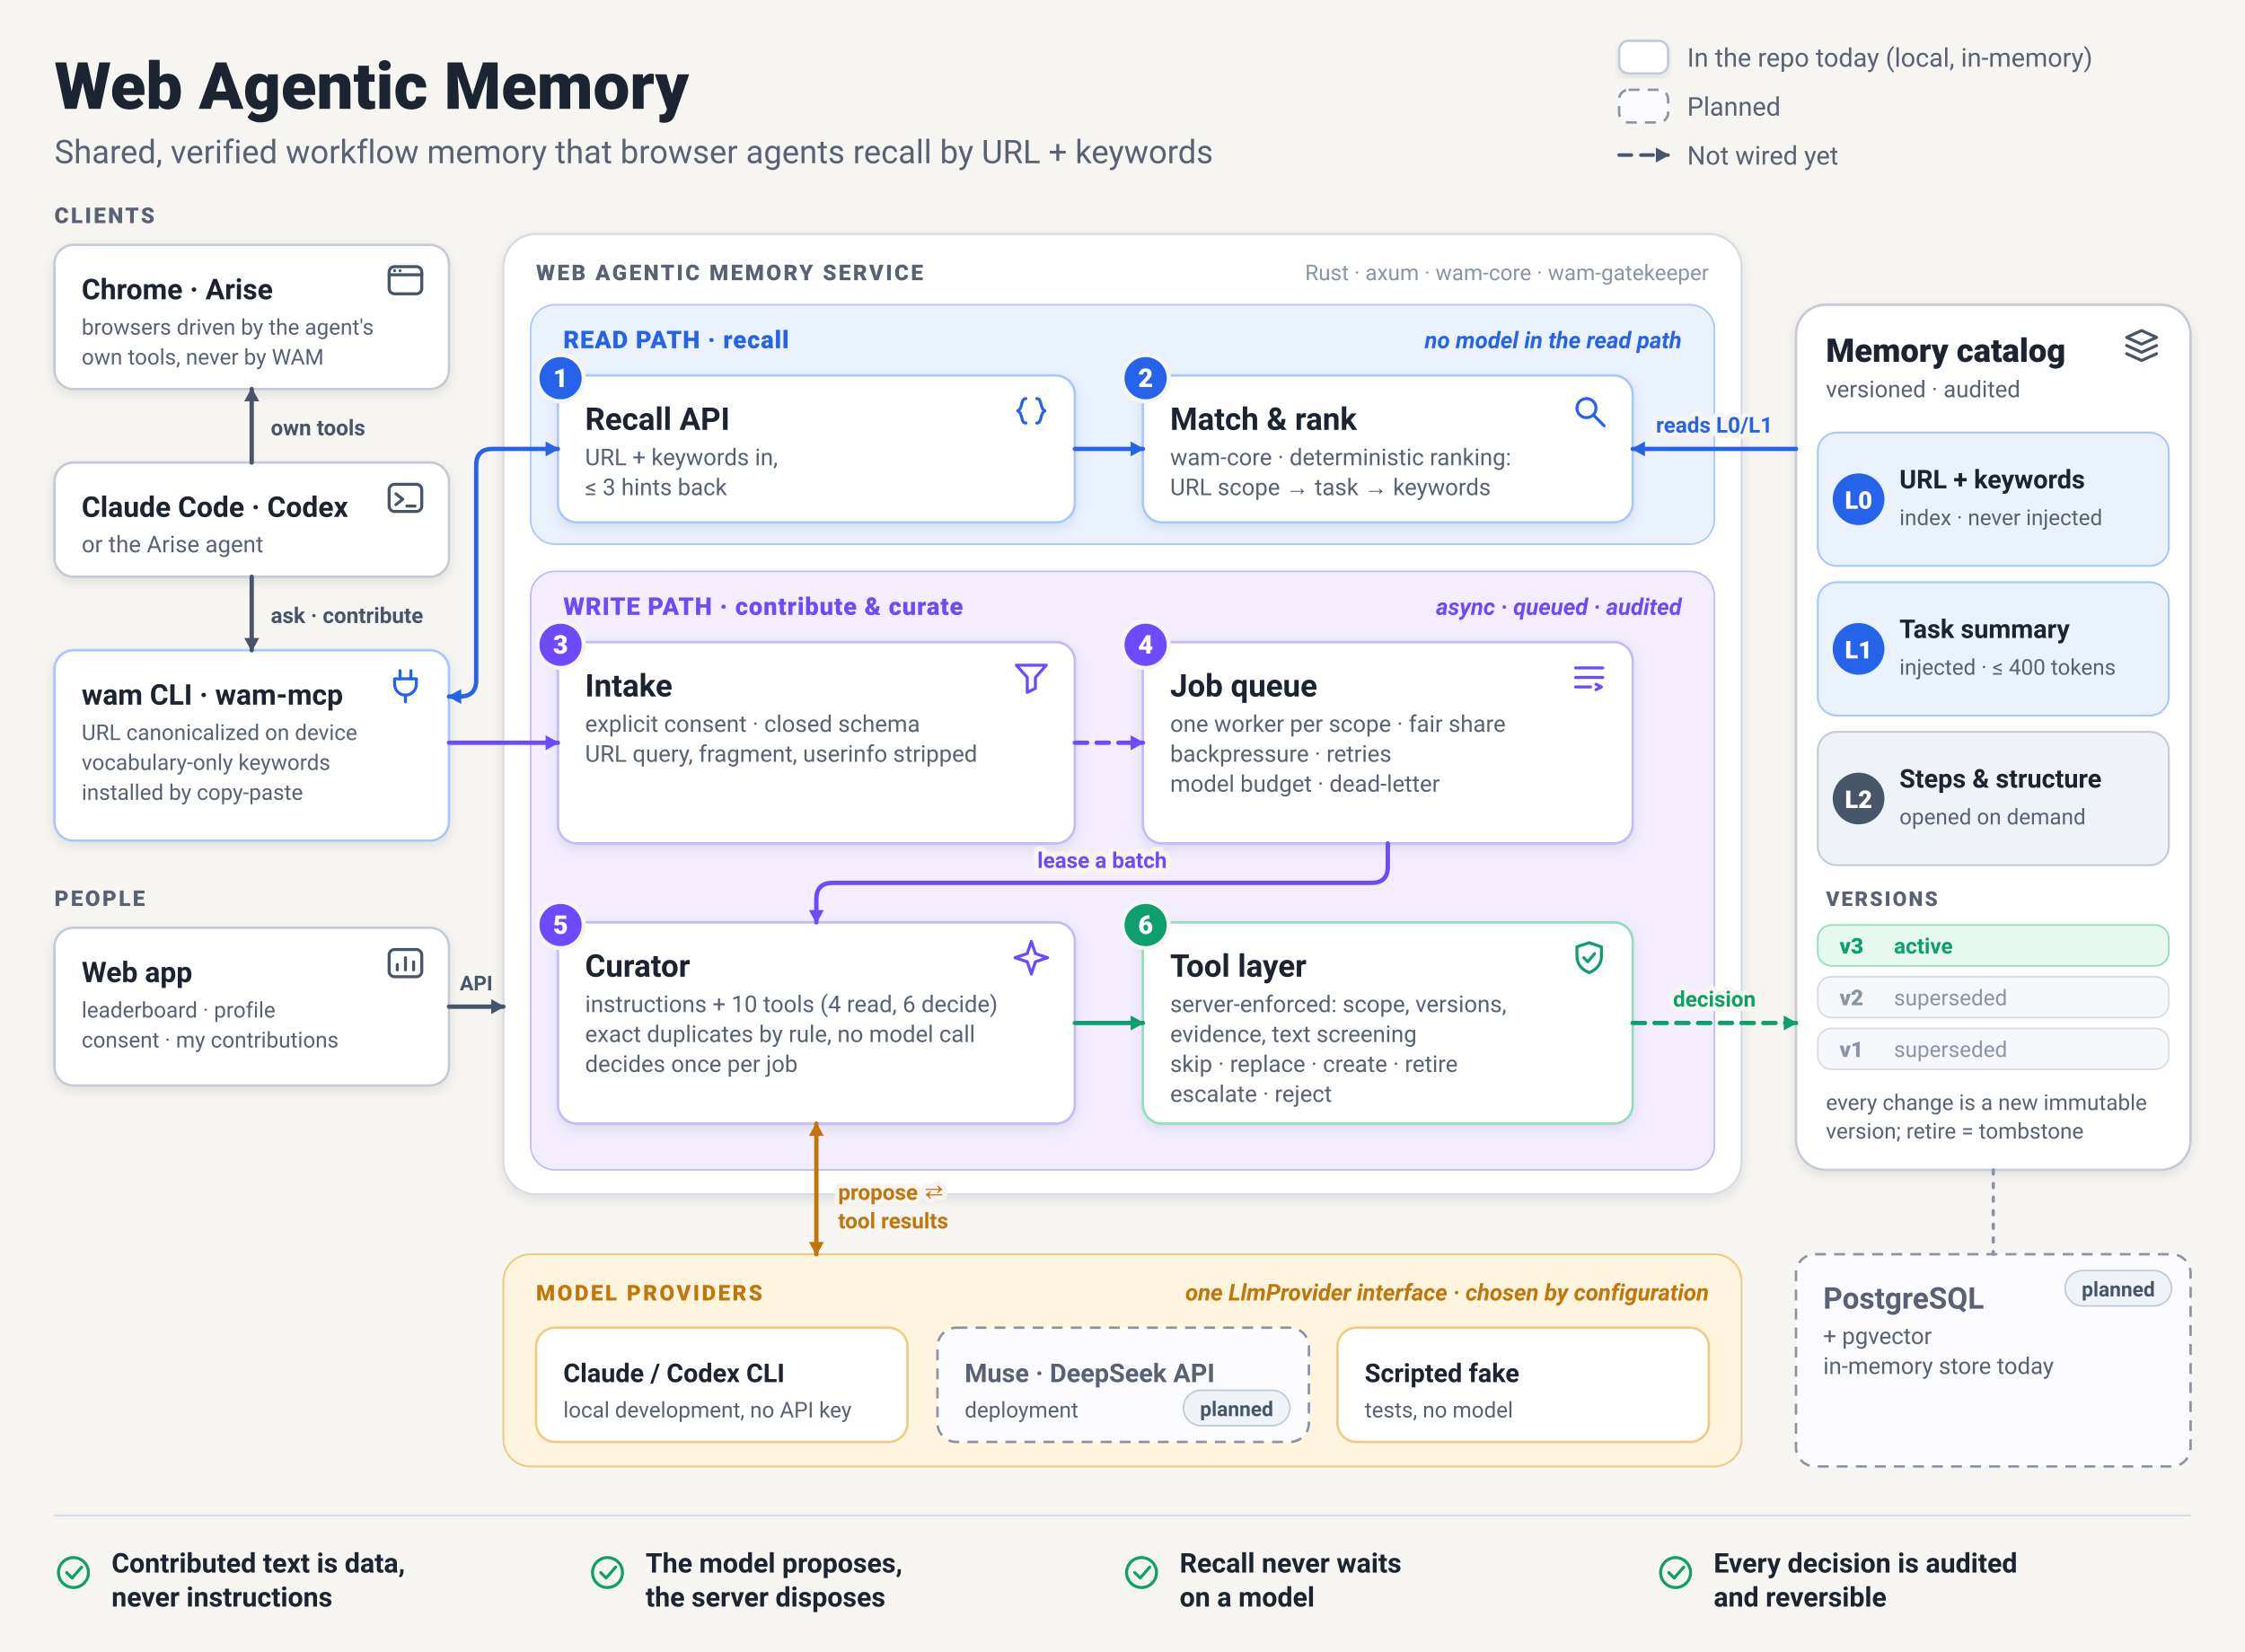
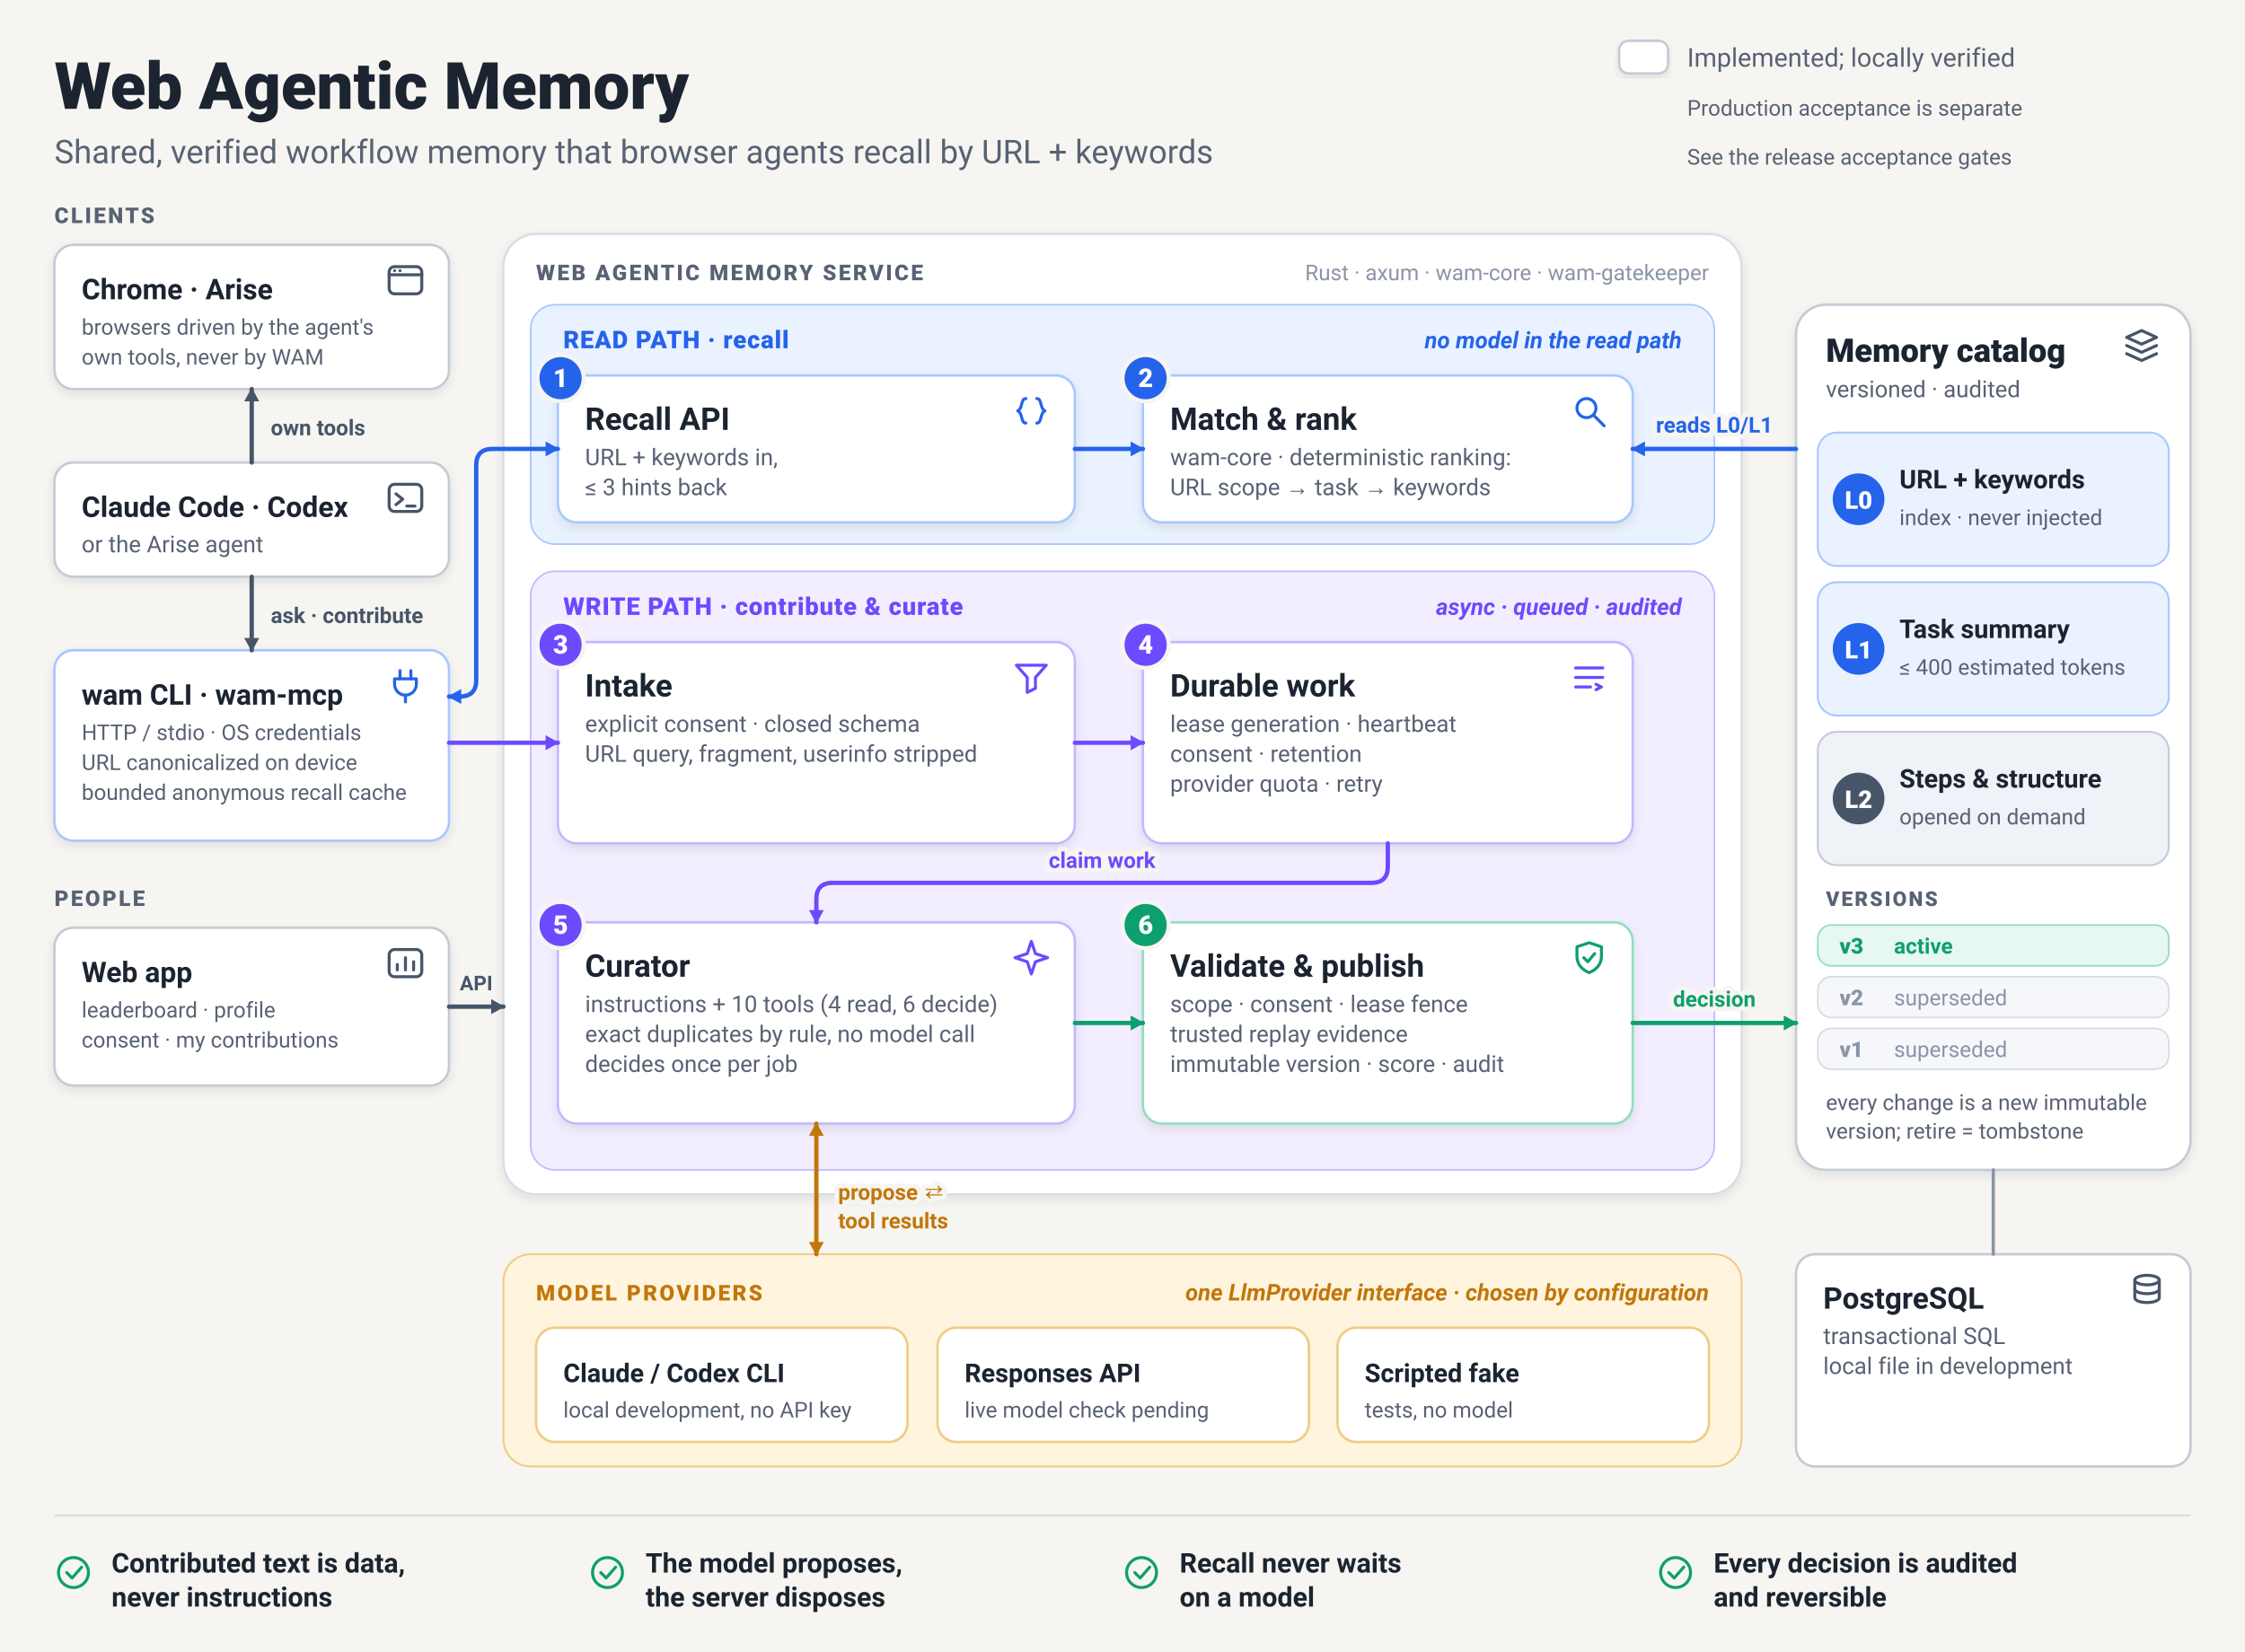
<svg xmlns="http://www.w3.org/2000/svg" width="1650" height="1214" viewBox="0 0 1650 1214" role="img" aria-label="Architecture overview of Web Agentic Memory: agents recall verified workflows by URL and keywords (read path), and contributions flow through a queue, a model-driven curator and server-side rules into a layered memory catalog (write path)." lang="en">
  <defs>
    <filter id="shadow" x="-8%" y="-8%" width="116%" height="124%">
      <feDropShadow dx="0" dy="3" stdDeviation="4" flood-color="#0F172A" flood-opacity="0.09" />
    </filter>
    <marker id="a-blue" markerWidth="14" markerHeight="14" refX="11" refY="7" orient="auto-start-reverse" markerUnits="userSpaceOnUse">
      <path d="M2 1.5L12 7 2 12.5z" fill="#2563EB" />
    </marker>
    <marker id="a-violet" markerWidth="14" markerHeight="14" refX="11" refY="7" orient="auto-start-reverse" markerUnits="userSpaceOnUse">
      <path d="M2 1.5L12 7 2 12.5z" fill="#6D4AFF" />
    </marker>
    <marker id="a-green" markerWidth="14" markerHeight="14" refX="11" refY="7" orient="auto-start-reverse" markerUnits="userSpaceOnUse">
      <path d="M2 1.5L12 7 2 12.5z" fill="#0E9F6E" />
    </marker>
    <marker id="a-amber" markerWidth="14" markerHeight="14" refX="11" refY="7" orient="auto-start-reverse" markerUnits="userSpaceOnUse">
      <path d="M2 1.5L12 7 2 12.5z" fill="#C2760A" />
    </marker>
    <marker id="a-slate" markerWidth="14" markerHeight="14" refX="11" refY="7" orient="auto-start-reverse" markerUnits="userSpaceOnUse">
      <path d="M2 1.5L12 7 2 12.5z" fill="#475569" />
    </marker>
  </defs>
  <style>text{font-family:-apple-system,BlinkMacSystemFont,"SF Pro Text","Segoe UI",Roboto,"Helvetica Neue",Arial,"Apple SD Gothic Neo","Noto Sans KR","Malgun Gothic",sans-serif;}</style>
  <rect width="1650" height="1214" fill="#F6F5F1" />
  <text x="40" y="80" font-size="48" font-weight="800" fill="#1B2430">Web Agentic Memory</text>
  <text x="40" y="120" font-size="24" font-weight="400" fill="#586274" data-max="1050">Shared, verified workflow memory that browser agents recall by URL + keywords</text>
  <rect x="1190" y="30" width="36" height="24" rx="7" fill="#FFFFFF" stroke="#C3CBD6" stroke-width="1.8" filter="url(#shadow)" />
-   <text x="1240" y="49" font-size="19" font-weight="400" fill="#586274" data-max="370">In the repo today (local, in-memory)</text>
-   <rect x="1190" y="66" width="36" height="24" rx="7" fill="#FBFBFD" stroke="#8A94A6" stroke-width="1.8" stroke-dasharray="8 6" />
-   <text x="1240" y="85" font-size="19" font-weight="400" fill="#586274" data-max="370">Planned</text>
-   <path d="M1190 114 L1226 114" fill="none" stroke="#475569" stroke-width="2.6" stroke-linecap="round" stroke-linejoin="round" marker-end="url(#a-slate)" stroke-dasharray="9 7" />
-   <text x="1240" y="121" font-size="19" font-weight="400" fill="#586274" data-max="370">Not wired yet</text>
+   <text x="1240" y="49" font-size="19" font-weight="400" fill="#586274" data-max="370">Implemented; locally verified</text>
+   <text x="1240" y="85" font-size="16" font-weight="400" fill="#586274" data-max="370">Production acceptance is separate</text>
+   <text x="1240" y="121" font-size="16" font-weight="400" fill="#586274" data-max="370">See the release acceptance gates</text>
  <rect x="370" y="172" width="910" height="706" rx="24" fill="#FFFFFF" stroke="#D7DCE4" stroke-width="1.6" filter="url(#shadow)" />
  <text x="394" y="206" font-size="16" font-weight="800" fill="#586274" letter-spacing="1.6">WEB AGENTIC MEMORY SERVICE</text>
  <text x="1256" y="206" font-size="16" font-weight="400" fill="#8A94A6" text-anchor="end" data-max="480" font-family="&quot;SF Mono&quot;,SFMono-Regular,Menlo,Consolas,&quot;Liberation Mono&quot;,monospace">Rust · axum · wam-core · wam-gatekeeper</text>
  <rect x="390" y="224" width="870" height="176" rx="18" fill="#EAF2FF" stroke="#A9C7FF" stroke-width="1.2" />
  <text x="414" y="256" font-size="18" font-weight="800" fill="#2563EB" data-max="420" letter-spacing="0.6">READ PATH · recall</text>
  <text x="1236" y="256" font-size="17" font-weight="600" fill="#2563EB" text-anchor="end" data-max="330" font-style="italic">no model in the read path</text>
  <rect x="390" y="420" width="870" height="440" rx="18" fill="#F2EEFF" stroke="#C4B8FF" stroke-width="1.2" />
  <text x="414" y="452" font-size="18" font-weight="800" fill="#6D4AFF" data-max="420" letter-spacing="0.6">WRITE PATH · contribute &amp; curate</text>
  <text x="1236" y="452" font-size="17" font-weight="600" fill="#6D4AFF" text-anchor="end" data-max="330" font-style="italic">async · queued · audited</text>
  <rect x="410" y="276" width="380" height="108" rx="14" fill="#FFFFFF" stroke="#A9C7FF" stroke-width="1.8" filter="url(#shadow)" />
  <text x="430" y="316" font-size="23" font-weight="700" fill="#1B2430" data-max="300">Recall API</text>
  <text x="430" y="342" font-size="17" font-weight="400" fill="#586274" data-max="340">URL + keywords in,</text>
  <text x="430" y="364" font-size="17" font-weight="400" fill="#586274" data-max="340">≤ 3 hints back</text>
  <circle cx="412" cy="278" r="17" fill="#2563EB" stroke="#F6F5F1" stroke-width="3" />
  <text x="412" y="284.5" font-size="19" font-weight="800" fill="#FFFFFF" text-anchor="middle">1</text>
  <g transform="translate(744,288)" fill="none" stroke="#2563EB" stroke-width="2.2" stroke-linecap="round" stroke-linejoin="round">
    <path d="M10 5C6 5 8 12 4 14c4 2 2 9 6 9" />
    <path d="M18 5c4 0 2 7 6 9-4 2-2 9-6 9" />
  </g>
  <rect x="840" y="276" width="360" height="108" rx="14" fill="#FFFFFF" stroke="#A9C7FF" stroke-width="1.8" filter="url(#shadow)" />
  <text x="860" y="316" font-size="23" font-weight="700" fill="#1B2430" data-max="280">Match &amp; rank</text>
  <text x="860" y="342" font-size="17" font-weight="400" fill="#586274" data-max="320">wam-core · deterministic ranking:</text>
  <text x="860" y="364" font-size="17" font-weight="400" fill="#586274" data-max="320">URL scope → task → keywords</text>
  <circle cx="842" cy="278" r="17" fill="#2563EB" stroke="#F6F5F1" stroke-width="3" />
  <text x="842" y="284.5" font-size="19" font-weight="800" fill="#FFFFFF" text-anchor="middle">2</text>
  <g transform="translate(1154,288)" fill="none" stroke="#2563EB" stroke-width="2.2" stroke-linecap="round" stroke-linejoin="round">
    <circle cx="12" cy="12" r="7" />
    <path d="M17.5 17.5L25 25" />
  </g>
  <path d="M790 330 L840 330" fill="none" stroke="#2563EB" stroke-width="3.2" stroke-linecap="round" stroke-linejoin="round" marker-end="url(#a-blue)" />
  <rect x="410" y="472" width="380" height="148" rx="14" fill="#FFFFFF" stroke="#C4B8FF" stroke-width="1.8" filter="url(#shadow)" />
  <text x="430" y="512" font-size="23" font-weight="700" fill="#1B2430" data-max="300">Intake</text>
  <text x="430" y="538" font-size="17" font-weight="400" fill="#586274" data-max="340">explicit consent · closed schema</text>
  <text x="430" y="560" font-size="17" font-weight="400" fill="#586274" data-max="340">URL query, fragment, userinfo stripped</text>
  <circle cx="412" cy="474" r="17" fill="#6D4AFF" stroke="#F6F5F1" stroke-width="3" />
  <text x="412" y="480.5" font-size="19" font-weight="800" fill="#FFFFFF" text-anchor="middle">3</text>
  <g transform="translate(744,484)" fill="none" stroke="#6D4AFF" stroke-width="2.2" stroke-linecap="round" stroke-linejoin="round">
    <path d="M3 5h22l-8 9v8l-6 3v-11z" />
  </g>
  <rect x="840" y="472" width="360" height="148" rx="14" fill="#FFFFFF" stroke="#C4B8FF" stroke-width="1.8" filter="url(#shadow)" />
-   <text x="860" y="512" font-size="23" font-weight="700" fill="#1B2430" data-max="280">Job queue</text>
-   <text x="860" y="538" font-size="17" font-weight="400" fill="#586274" data-max="320">one worker per scope · fair share</text>
-   <text x="860" y="560" font-size="17" font-weight="400" fill="#586274" data-max="320">backpressure · retries</text>
-   <text x="860" y="582" font-size="17" font-weight="400" fill="#586274" data-max="320">model budget · dead-letter</text>
+   <text x="860" y="512" font-size="23" font-weight="700" fill="#1B2430" data-max="280">Durable work</text>
+   <text x="860" y="538" font-size="17" font-weight="400" fill="#586274" data-max="320">lease generation · heartbeat</text>
+   <text x="860" y="560" font-size="17" font-weight="400" fill="#586274" data-max="320">consent · retention</text>
+   <text x="860" y="582" font-size="17" font-weight="400" fill="#586274" data-max="320">provider quota · retry</text>
  <circle cx="842" cy="474" r="17" fill="#6D4AFF" stroke="#F6F5F1" stroke-width="3" />
  <text x="842" y="480.5" font-size="19" font-weight="800" fill="#FFFFFF" text-anchor="middle">4</text>
  <g transform="translate(1154,484)" fill="none" stroke="#6D4AFF" stroke-width="2.2" stroke-linecap="round" stroke-linejoin="round">
    <path d="M4 7h20M4 14h20M4 21h11" />
    <path d="M19 19l4 2-4 2" />
  </g>
  <rect x="410" y="678" width="380" height="148" rx="14" fill="#FFFFFF" stroke="#C4B8FF" stroke-width="1.8" filter="url(#shadow)" />
  <text x="430" y="718" font-size="23" font-weight="700" fill="#1B2430" data-max="300">Curator</text>
  <text x="430" y="744" font-size="17" font-weight="400" fill="#586274" data-max="340">instructions + 10 tools (4 read, 6 decide)</text>
  <text x="430" y="766" font-size="17" font-weight="400" fill="#586274" data-max="340">exact duplicates by rule, no model call</text>
  <text x="430" y="788" font-size="17" font-weight="400" fill="#586274" data-max="340">decides once per job</text>
  <circle cx="412" cy="680" r="17" fill="#6D4AFF" stroke="#F6F5F1" stroke-width="3" />
  <text x="412" y="686.5" font-size="19" font-weight="800" fill="#FFFFFF" text-anchor="middle">5</text>
  <g transform="translate(744,690)" fill="none" stroke="#6D4AFF" stroke-width="2.2" stroke-linecap="round" stroke-linejoin="round">
    <path d="M14 2l3 9 9 3-9 3-3 9-3-9-9-3 9-3z" />
  </g>
  <rect x="840" y="678" width="360" height="148" rx="14" fill="#FFFFFF" stroke="#93DDBD" stroke-width="1.8" filter="url(#shadow)" />
-   <text x="860" y="718" font-size="23" font-weight="700" fill="#1B2430" data-max="280">Tool layer</text>
-   <text x="860" y="744" font-size="17" font-weight="400" fill="#586274" data-max="320">server-enforced: scope, versions,</text>
-   <text x="860" y="766" font-size="17" font-weight="400" fill="#586274" data-max="320">evidence, text screening</text>
-   <text x="860" y="788" font-size="17" font-weight="400" fill="#586274" data-max="320">skip · replace · create · retire</text>
-   <text x="860" y="810" font-size="17" font-weight="400" fill="#586274" data-max="320">escalate · reject</text>
+   <text x="860" y="718" font-size="23" font-weight="700" fill="#1B2430" data-max="280">Validate &amp; publish</text>
+   <text x="860" y="744" font-size="17" font-weight="400" fill="#586274" data-max="320">scope · consent · lease fence</text>
+   <text x="860" y="766" font-size="17" font-weight="400" fill="#586274" data-max="320">trusted replay evidence</text>
+   <text x="860" y="788" font-size="17" font-weight="400" fill="#586274" data-max="320">immutable version · score · audit</text>
  <circle cx="842" cy="680" r="17" fill="#0E9F6E" stroke="#F6F5F1" stroke-width="3" />
  <text x="842" y="686.5" font-size="19" font-weight="800" fill="#FFFFFF" text-anchor="middle">6</text>
  <g transform="translate(1154,690)" fill="none" stroke="#0E9F6E" stroke-width="2.2" stroke-linecap="round" stroke-linejoin="round">
    <path d="M14 3l9 3v7c0 6-4 10-9 12-5-2-9-6-9-12V6z" />
    <path d="M10 14l3 3 5-6" />
  </g>
-   <path d="M790 546 L840 546" fill="none" stroke="#6D4AFF" stroke-width="3.2" stroke-linecap="round" stroke-linejoin="round" marker-end="url(#a-violet)" stroke-dasharray="9 7" />
+   <path d="M790 546 L840 546" fill="none" stroke="#6D4AFF" stroke-width="3.2" stroke-linecap="round" stroke-linejoin="round" marker-end="url(#a-violet)" />
  <path d="M1020 620 L1020 637 Q1020 649 1008 649 L612 649 Q600 649 600 661 L600 678" fill="none" stroke="#6D4AFF" stroke-width="3.2" stroke-linecap="round" stroke-linejoin="round" marker-end="url(#a-violet)" />
-   <text x="810.0" y="638" font-size="16" font-weight="600" fill="#6D4AFF" text-anchor="middle" data-max="200" stroke="#F6F5F1" stroke-width="7" paint-order="stroke" stroke-linejoin="round">lease a batch</text>
+   <text x="810.0" y="638" font-size="16" font-weight="600" fill="#6D4AFF" text-anchor="middle" data-max="200" stroke="#F6F5F1" stroke-width="7" paint-order="stroke" stroke-linejoin="round">claim work</text>
  <path d="M790 752 L840 752" fill="none" stroke="#0E9F6E" stroke-width="3.2" stroke-linecap="round" stroke-linejoin="round" marker-end="url(#a-green)" />
  <rect x="370" y="922" width="910" height="156" rx="20" fill="#FFF4DD" stroke="#F0CB84" stroke-width="1.4" />
  <text x="394" y="956" font-size="16" font-weight="800" fill="#C2760A" letter-spacing="1.6">MODEL PROVIDERS</text>
  <text x="1256" y="956" font-size="17" font-weight="600" fill="#C2760A" text-anchor="end" data-max="560" font-style="italic">one LlmProvider interface · chosen by configuration</text>
  <rect x="394" y="976" width="273" height="84" rx="14" fill="#FFFFFF" stroke="#F0CB84" stroke-width="1.8" />
  <text x="414" y="1016" font-size="19" font-weight="700" fill="#1B2430" data-max="233">Claude / Codex CLI</text>
  <text x="414" y="1042" font-size="16" font-weight="400" fill="#586274" data-max="233">local development, no API key</text>
-   <rect x="689" y="976" width="273" height="84" rx="14" fill="#FBFBFD" stroke="#8A94A6" stroke-width="1.8" stroke-dasharray="8 6" />
-   <text x="709" y="1016" font-size="19" font-weight="700" fill="#586274" data-max="233">Muse · DeepSeek API</text>
-   <text x="709" y="1042" font-size="16" font-weight="400" fill="#586274" data-max="233">deployment</text>
-   <rect x="869.8" y="1022" width="78.2" height="26" rx="13" fill="#EFF2F6" stroke="#C3CBD6" stroke-width="1.2" />
-   <text x="908.9" y="1041" font-size="15" font-weight="700" fill="#475569" text-anchor="middle">planned</text>
+   <rect x="689" y="976" width="273" height="84" rx="14" fill="#FFFFFF" stroke="#F0CB84" stroke-width="1.8" />
+   <text x="709" y="1016" font-size="19" font-weight="700" fill="#1B2430" data-max="233">Responses API</text>
+   <text x="709" y="1042" font-size="16" font-weight="400" fill="#586274" data-max="233">live model check pending</text>
  <rect x="983" y="976" width="273" height="84" rx="14" fill="#FFFFFF" stroke="#F0CB84" stroke-width="1.8" />
  <text x="1003" y="1016" font-size="19" font-weight="700" fill="#1B2430" data-max="233">Scripted fake</text>
  <text x="1003" y="1042" font-size="16" font-weight="400" fill="#586274" data-max="233">tests, no model</text>
  <path d="M600 826 L600 922" fill="none" stroke="#C2760A" stroke-width="3.2" stroke-linecap="round" stroke-linejoin="round" marker-end="url(#a-amber)" marker-start="url(#a-amber)" />
  <text x="616" y="882" font-size="16" font-weight="600" fill="#C2760A" data-max="150" stroke="#F6F5F1" stroke-width="7" paint-order="stroke" stroke-linejoin="round">propose ⇄</text>
  <text x="616" y="903" font-size="16" font-weight="600" fill="#C2760A" data-max="150" stroke="#F6F5F1" stroke-width="7" paint-order="stroke" stroke-linejoin="round">tool results</text>
  <rect x="1320" y="224" width="290" height="636" rx="22" fill="#FFFFFF" stroke="#C3CBD6" stroke-width="1.8" filter="url(#shadow)" />
  <g transform="translate(1560,240)" fill="none" stroke="#475569" stroke-width="2.2" stroke-linecap="round" stroke-linejoin="round">
    <path d="M14 3l11 5-11 5L3 8z" />
    <path d="M3 14l11 5 11-5" />
    <path d="M3 20l11 5 11-5" />
  </g>
  <text x="1342" y="266" font-size="24" font-weight="800" fill="#1B2430" data-max="210">Memory catalog</text>
  <text x="1342" y="292" font-size="17" font-weight="400" fill="#586274" data-max="246">versioned · audited</text>
  <rect x="1336" y="318" width="258" height="98" rx="14" fill="#EAF2FF" stroke="#A9C7FF" stroke-width="1.4" />
  <circle cx="1366" cy="367" r="19" fill="#2563EB" />
  <text x="1366" y="374" font-size="18" font-weight="800" fill="#FFFFFF" text-anchor="middle">L0</text>
  <text x="1396" y="359" font-size="19" font-weight="700" fill="#1B2430" data-max="194">URL + keywords</text>
  <text x="1396" y="386" font-size="16" font-weight="400" fill="#586274" data-max="194">index · never injected</text>
  <rect x="1336" y="428" width="258" height="98" rx="14" fill="#EAF2FF" stroke="#A9C7FF" stroke-width="1.4" />
  <circle cx="1366" cy="477" r="19" fill="#2563EB" />
  <text x="1366" y="484" font-size="18" font-weight="800" fill="#FFFFFF" text-anchor="middle">L1</text>
  <text x="1396" y="469" font-size="19" font-weight="700" fill="#1B2430" data-max="194">Task summary</text>
-   <text x="1396" y="496" font-size="16" font-weight="400" fill="#586274" data-max="194">injected · ≤ 400 tokens</text>
+   <text x="1396" y="496" font-size="16" font-weight="400" fill="#586274" data-max="194">≤ 400 estimated tokens</text>
  <rect x="1336" y="538" width="258" height="98" rx="14" fill="#EFF2F6" stroke="#C3CBD6" stroke-width="1.4" />
  <circle cx="1366" cy="587" r="19" fill="#475569" />
  <text x="1366" y="594" font-size="18" font-weight="800" fill="#FFFFFF" text-anchor="middle">L2</text>
  <text x="1396" y="579" font-size="19" font-weight="700" fill="#1B2430" data-max="194">Steps &amp; structure</text>
  <text x="1396" y="606" font-size="16" font-weight="400" fill="#586274" data-max="194">opened on demand</text>
  <text x="1342" y="666" font-size="15" font-weight="800" fill="#586274" letter-spacing="1.4">VERSIONS</text>
  <rect x="1336" y="680" width="258" height="30" rx="10" fill="#E7F8F0" stroke="#93DDBD" stroke-width="1.2" />
  <text x="1352" y="701" font-size="16" font-weight="800" fill="#0E9F6E">v3</text>
  <text x="1392" y="701" font-size="16" font-weight="600" fill="#0E9F6E" data-max="180">active</text>
  <rect x="1336" y="718" width="258" height="30" rx="10" fill="#F5F7FA" stroke="#D7DCE4" stroke-width="1.2" />
  <text x="1352" y="739" font-size="16" font-weight="800" fill="#8A94A6">v2</text>
  <text x="1392" y="739" font-size="16" font-weight="400" fill="#8A94A6" data-max="180">superseded</text>
  <rect x="1336" y="756" width="258" height="30" rx="10" fill="#F5F7FA" stroke="#D7DCE4" stroke-width="1.2" />
  <text x="1352" y="777" font-size="16" font-weight="800" fill="#8A94A6">v1</text>
  <text x="1392" y="777" font-size="16" font-weight="400" fill="#8A94A6" data-max="180">superseded</text>
  <text x="1342" y="816" font-size="16" font-weight="400" fill="#586274" data-max="250">every change is a new immutable</text>
  <text x="1342" y="837" font-size="16" font-weight="400" fill="#586274" data-max="250">version; retire = tombstone</text>
  <path d="M1320 330 L1200 330" fill="none" stroke="#2563EB" stroke-width="3.2" stroke-linecap="round" stroke-linejoin="round" marker-end="url(#a-blue)" />
  <text x="1260.0" y="318" font-size="16" font-weight="600" fill="#2563EB" text-anchor="middle" data-max="116" stroke="#F6F5F1" stroke-width="7" paint-order="stroke" stroke-linejoin="round">reads L0/L1</text>
-   <path d="M1200 752 L1320 752" fill="none" stroke="#0E9F6E" stroke-width="3.2" stroke-linecap="round" stroke-linejoin="round" marker-end="url(#a-green)" stroke-dasharray="9 7" />
+   <path d="M1200 752 L1320 752" fill="none" stroke="#0E9F6E" stroke-width="3.2" stroke-linecap="round" stroke-linejoin="round" marker-end="url(#a-green)" />
  <text x="1260.0" y="740" font-size="16" font-weight="600" fill="#0E9F6E" text-anchor="middle" data-max="116" stroke="#F6F5F1" stroke-width="7" paint-order="stroke" stroke-linejoin="round">decision</text>
-   <rect x="1320" y="922" width="290" height="156" rx="14" fill="#FBFBFD" stroke="#8A94A6" stroke-width="1.8" stroke-dasharray="8 6" />
-   <text x="1340" y="962" font-size="22" font-weight="700" fill="#586274" data-max="158">PostgreSQL</text>
-   <text x="1340" y="988" font-size="17" font-weight="400" fill="#586274" data-max="250">+ pgvector</text>
-   <text x="1340" y="1010" font-size="17" font-weight="400" fill="#586274" data-max="250">in-memory store today</text>
-   <rect x="1517.8" y="934" width="78.2" height="26" rx="13" fill="#EFF2F6" stroke="#C3CBD6" stroke-width="1.2" />
-   <text x="1556.9" y="953" font-size="15" font-weight="700" fill="#475569" text-anchor="middle">planned</text>
-   <path d="M1465 860 V922" stroke="#8A94A6" stroke-width="2.4" stroke-dasharray="3 7" stroke-linecap="round" fill="none" />
+   <rect x="1320" y="922" width="290" height="156" rx="14" fill="#FFFFFF" stroke="#C3CBD6" stroke-width="1.8" />
+   <text x="1340" y="962" font-size="22" font-weight="700" fill="#1B2430" data-max="210">PostgreSQL</text>
+   <text x="1340" y="988" font-size="17" font-weight="400" fill="#586274" data-max="250">transactional SQL</text>
+   <text x="1340" y="1010" font-size="17" font-weight="400" fill="#586274" data-max="250">local file in development</text>
+   <g transform="translate(1564,934)" fill="none" stroke="#475569" stroke-width="2.2" stroke-linecap="round" stroke-linejoin="round">
+     <ellipse cx="14" cy="7" rx="9" ry="3.5" />
+     <path d="M5 7v13c0 2 4 3.5 9 3.5s9-1.5 9-3.5V7" />
+     <path d="M5 13.5c0 2 4 3.5 9 3.5s9-1.5 9-3.5" />
+   </g>
+   <path d="M1465 860 V922" stroke="#8A94A6" stroke-width="2.4" stroke-linecap="round" fill="none" />
  <text x="40" y="164" font-size="16" font-weight="800" fill="#586274" letter-spacing="1.6">CLIENTS</text>
  <rect x="40" y="180" width="290" height="106" rx="14" fill="#FFFFFF" stroke="#C3CBD6" stroke-width="1.8" filter="url(#shadow)" />
  <text x="60" y="220" font-size="21" font-weight="700" fill="#1B2430" data-max="210">Chrome · Arise</text>
  <text x="60" y="246" font-size="16" font-weight="400" fill="#586274" data-max="250">browsers driven by the agent's</text>
  <text x="60" y="268" font-size="16" font-weight="400" fill="#586274" data-max="250">own tools, never by WAM</text>
  <g transform="translate(284,192)" fill="none" stroke="#475569" stroke-width="2.2" stroke-linecap="round" stroke-linejoin="round">
    <rect x="2" y="4" width="24" height="20" rx="4" />
    <path d="M2 10h24" />
    <path d="M6 7h.01M10 7h.01" />
  </g>
  <rect x="40" y="340" width="290" height="84" rx="14" fill="#FFFFFF" stroke="#C3CBD6" stroke-width="1.8" filter="url(#shadow)" />
  <text x="60" y="380" font-size="21" font-weight="700" fill="#1B2430" data-max="210">Claude Code · Codex</text>
  <text x="60" y="406" font-size="17" font-weight="400" fill="#586274" data-max="250">or the Arise agent</text>
  <g transform="translate(284,352)" fill="none" stroke="#475569" stroke-width="2.2" stroke-linecap="round" stroke-linejoin="round">
    <rect x="2" y="4" width="24" height="20" rx="4" />
    <path d="M7 11l5 4-5 4" />
    <path d="M15 20h6" />
  </g>
  <rect x="40" y="478" width="290" height="140" rx="14" fill="#FFFFFF" stroke="#A9C7FF" stroke-width="1.8" filter="url(#shadow)" />
  <text x="60" y="518" font-size="21" font-weight="700" fill="#1B2430" data-max="210">wam CLI · wam-mcp</text>
-   <text x="60" y="544" font-size="16" font-weight="400" fill="#586274" data-max="250">URL canonicalized on device</text>
-   <text x="60" y="566" font-size="16" font-weight="400" fill="#586274" data-max="250">vocabulary-only keywords</text>
-   <text x="60" y="588" font-size="16" font-weight="400" fill="#586274" data-max="250">installed by copy-paste</text>
+   <text x="60" y="544" font-size="16" font-weight="400" fill="#586274" data-max="250">HTTP / stdio · OS credentials</text>
+   <text x="60" y="566" font-size="16" font-weight="400" fill="#586274" data-max="250">URL canonicalized on device</text>
+   <text x="60" y="588" font-size="16" font-weight="400" fill="#586274" data-max="250">bounded anonymous recall cache</text>
  <g transform="translate(284,490)" fill="none" stroke="#2563EB" stroke-width="2.2" stroke-linecap="round" stroke-linejoin="round">
    <path d="M10 3v6M18 3v6" />
    <path d="M6 9h16v4a8 8 0 0 1-16 0z" />
    <path d="M14 21v5" />
  </g>
  <path d="M185 340 L185 286" fill="none" stroke="#475569" stroke-width="3.2" stroke-linecap="round" stroke-linejoin="round" marker-end="url(#a-slate)" />
  <text x="199" y="320" font-size="16" font-weight="600" fill="#475569" data-max="160" stroke="#F6F5F1" stroke-width="7" paint-order="stroke" stroke-linejoin="round">own tools</text>
  <path d="M185 424 L185 478" fill="none" stroke="#475569" stroke-width="3.2" stroke-linecap="round" stroke-linejoin="round" marker-end="url(#a-slate)" />
  <text x="199" y="458" font-size="16" font-weight="600" fill="#475569" data-max="160" stroke="#F6F5F1" stroke-width="7" paint-order="stroke" stroke-linejoin="round">ask · contribute</text>
  <path d="M330 512 L338 512 Q350 512 350 500 L350 342 Q350 330 362 330 L410 330" fill="none" stroke="#2563EB" stroke-width="3.2" stroke-linecap="round" stroke-linejoin="round" marker-end="url(#a-blue)" marker-start="url(#a-blue)" />
  <path d="M330 546 L410 546" fill="none" stroke="#6D4AFF" stroke-width="3.2" stroke-linecap="round" stroke-linejoin="round" marker-end="url(#a-violet)" />
  <text x="40" y="666" font-size="16" font-weight="800" fill="#586274" letter-spacing="1.6">PEOPLE</text>
  <rect x="40" y="682" width="290" height="116" rx="14" fill="#FFFFFF" stroke="#C3CBD6" stroke-width="1.8" filter="url(#shadow)" />
  <text x="60" y="722" font-size="21" font-weight="700" fill="#1B2430" data-max="210">Web app</text>
  <text x="60" y="748" font-size="16" font-weight="400" fill="#586274" data-max="250">leaderboard · profile</text>
  <text x="60" y="770" font-size="16" font-weight="400" fill="#586274" data-max="250">consent · my contributions</text>
  <g transform="translate(284,694)" fill="none" stroke="#475569" stroke-width="2.2" stroke-linecap="round" stroke-linejoin="round">
    <rect x="2" y="4" width="24" height="20" rx="4" />
    <path d="M8 19v-4M14 19V10M20 19v-6" />
  </g>
  <path d="M330 740 L370 740" fill="none" stroke="#475569" stroke-width="3.2" stroke-linecap="round" stroke-linejoin="round" marker-end="url(#a-slate)" />
  <text x="350" y="728" font-size="15" font-weight="600" fill="#475569" text-anchor="middle" data-max="40" stroke="#F6F5F1" stroke-width="7" paint-order="stroke" stroke-linejoin="round">API</text>
  <path d="M40 1114 H1610" stroke="#D7DCE4" stroke-width="1.5" />
  <g transform="translate(40.0,1142)" fill="none" stroke="#0E9F6E" stroke-width="2.2" stroke-linecap="round" stroke-linejoin="round">
    <circle cx="14" cy="14" r="11" />
    <path d="M9 14l4 4 7-8" />
  </g>
  <text x="82.0" y="1156" font-size="20" font-weight="600" fill="#1B2430" data-max="332.5">Contributed text is data,</text>
  <text x="82.0" y="1181" font-size="20" font-weight="600" fill="#1B2430" data-max="332.5">never instructions</text>
  <g transform="translate(432.5,1142)" fill="none" stroke="#0E9F6E" stroke-width="2.2" stroke-linecap="round" stroke-linejoin="round">
    <circle cx="14" cy="14" r="11" />
    <path d="M9 14l4 4 7-8" />
  </g>
  <text x="474.5" y="1156" font-size="20" font-weight="600" fill="#1B2430" data-max="332.5">The model proposes,</text>
  <text x="474.5" y="1181" font-size="20" font-weight="600" fill="#1B2430" data-max="332.5">the server disposes</text>
  <g transform="translate(825.0,1142)" fill="none" stroke="#0E9F6E" stroke-width="2.2" stroke-linecap="round" stroke-linejoin="round">
    <circle cx="14" cy="14" r="11" />
    <path d="M9 14l4 4 7-8" />
  </g>
  <text x="867.0" y="1156" font-size="20" font-weight="600" fill="#1B2430" data-max="332.5">Recall never waits</text>
  <text x="867.0" y="1181" font-size="20" font-weight="600" fill="#1B2430" data-max="332.5">on a model</text>
  <g transform="translate(1217.5,1142)" fill="none" stroke="#0E9F6E" stroke-width="2.2" stroke-linecap="round" stroke-linejoin="round">
    <circle cx="14" cy="14" r="11" />
    <path d="M9 14l4 4 7-8" />
  </g>
  <text x="1259.5" y="1156" font-size="20" font-weight="600" fill="#1B2430" data-max="332.5">Every decision is audited</text>
  <text x="1259.5" y="1181" font-size="20" font-weight="600" fill="#1B2430" data-max="332.5">and reversible</text>
</svg>
